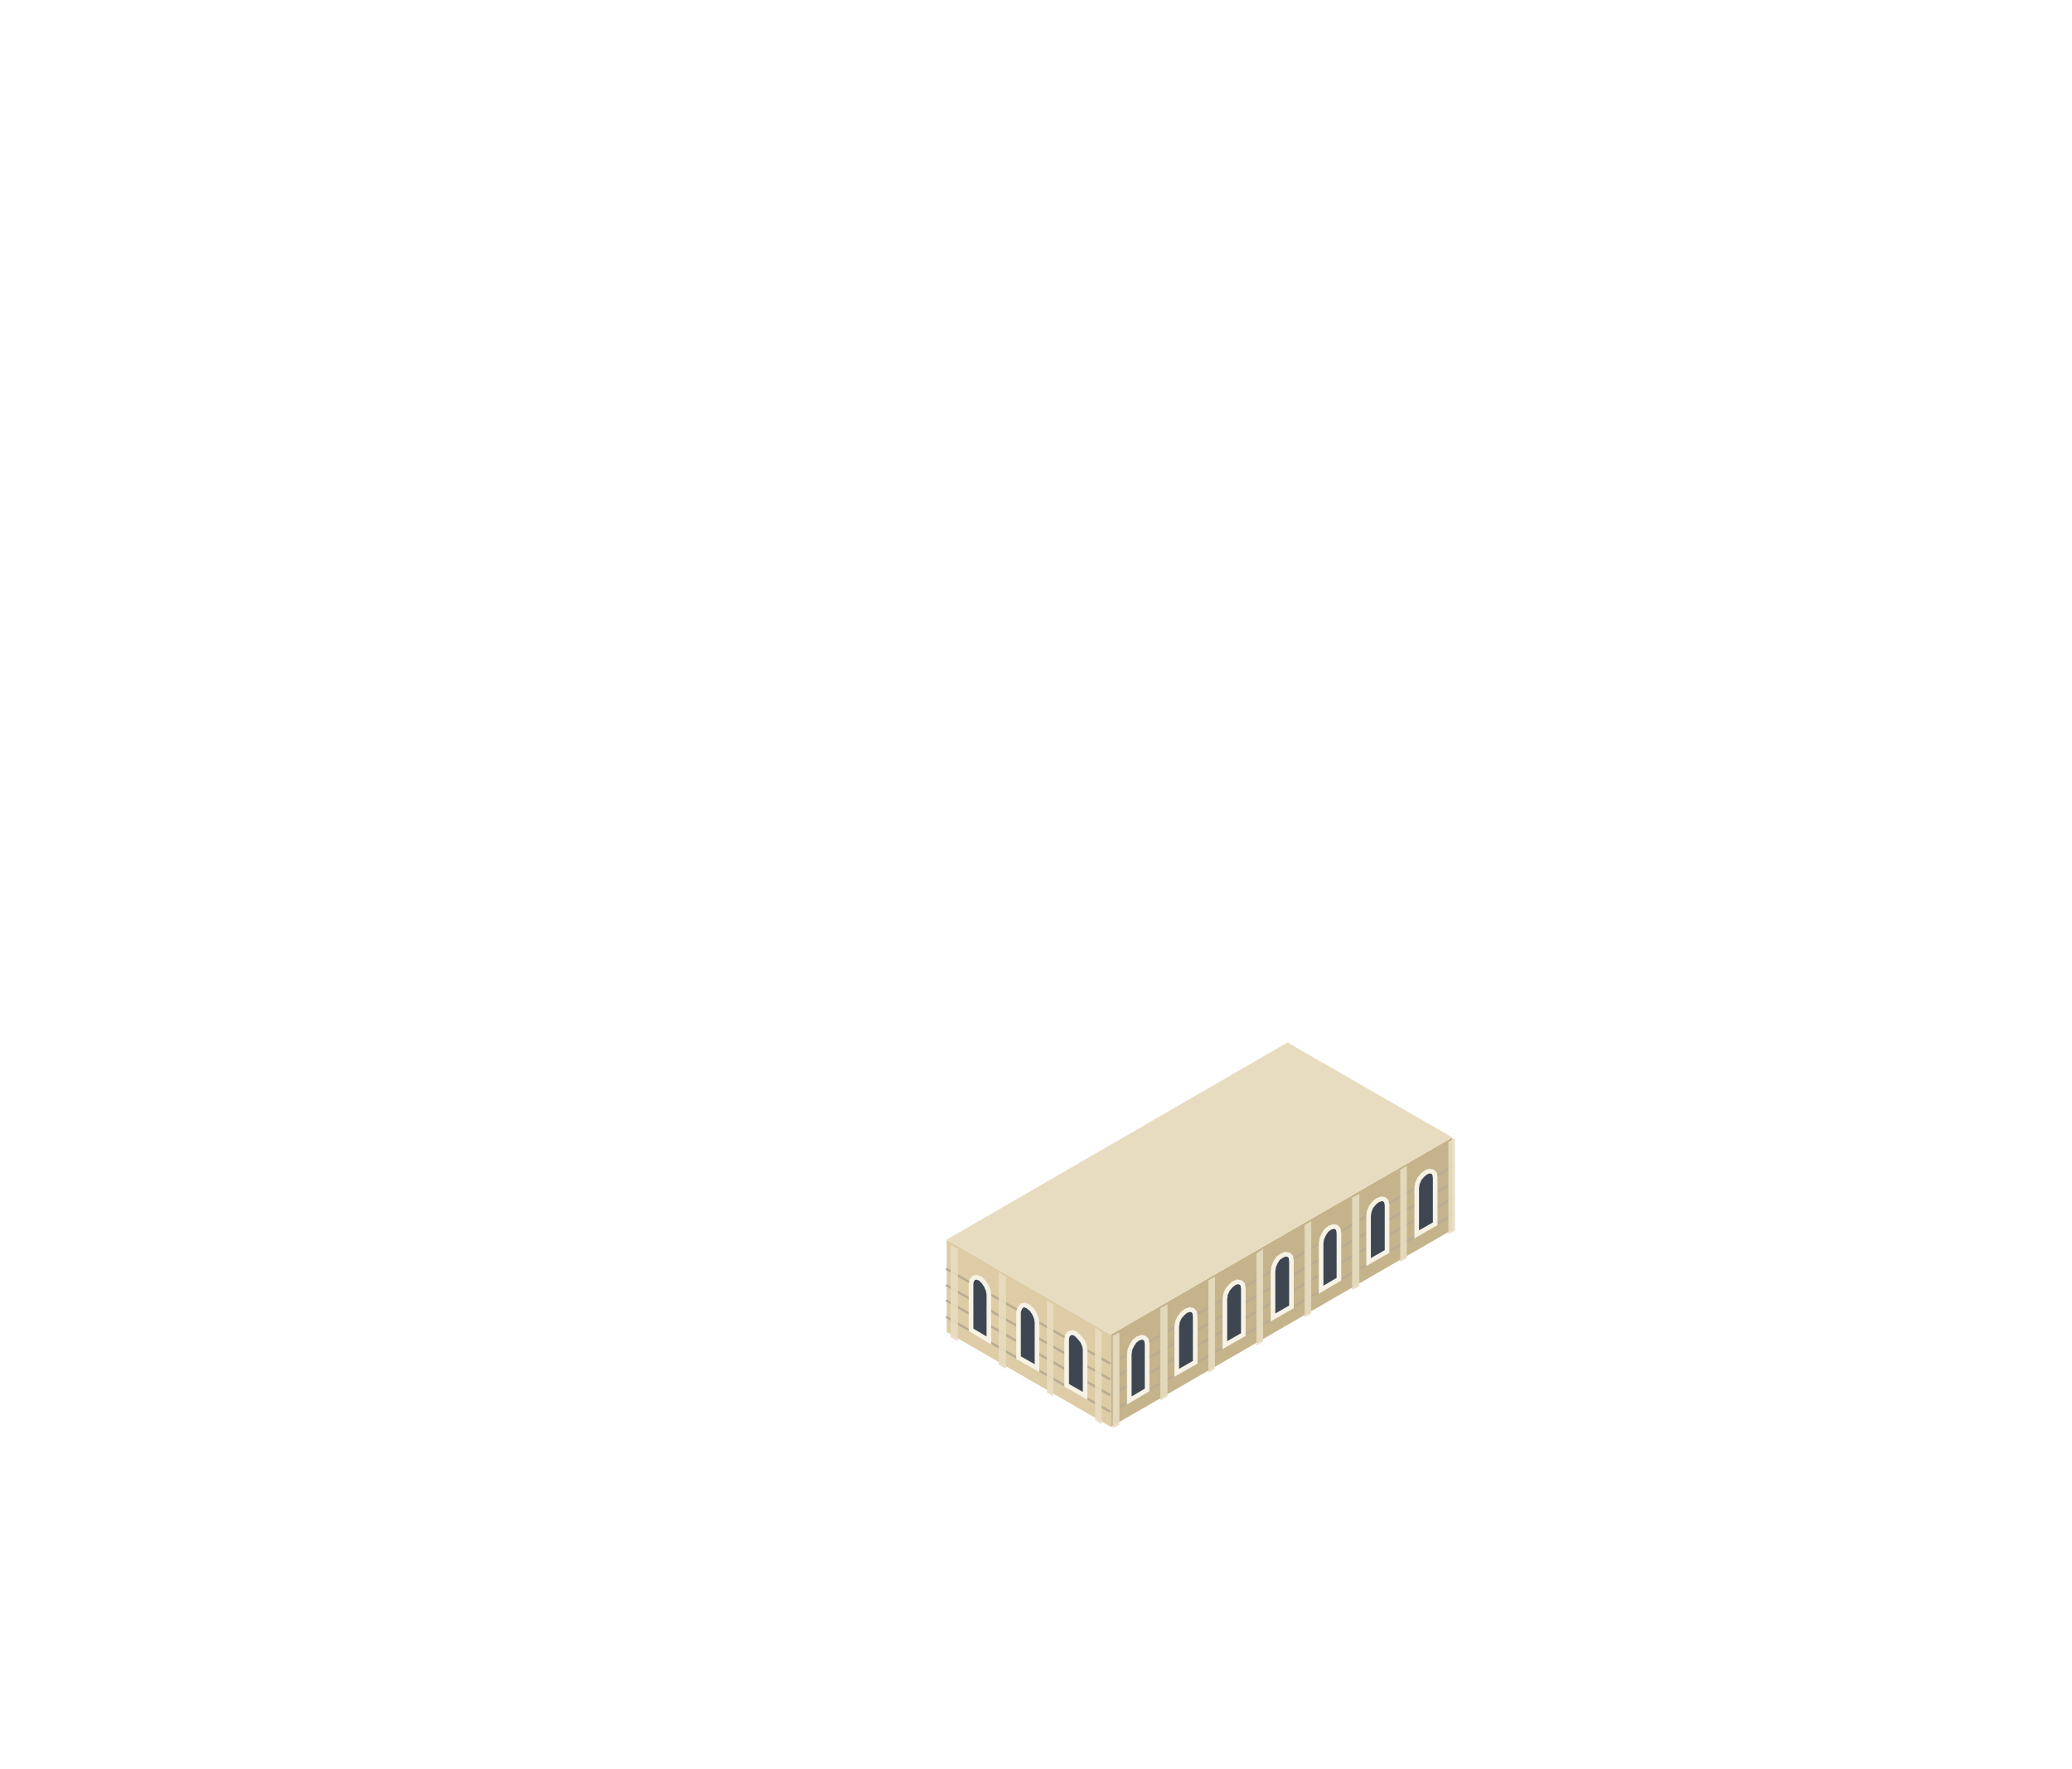
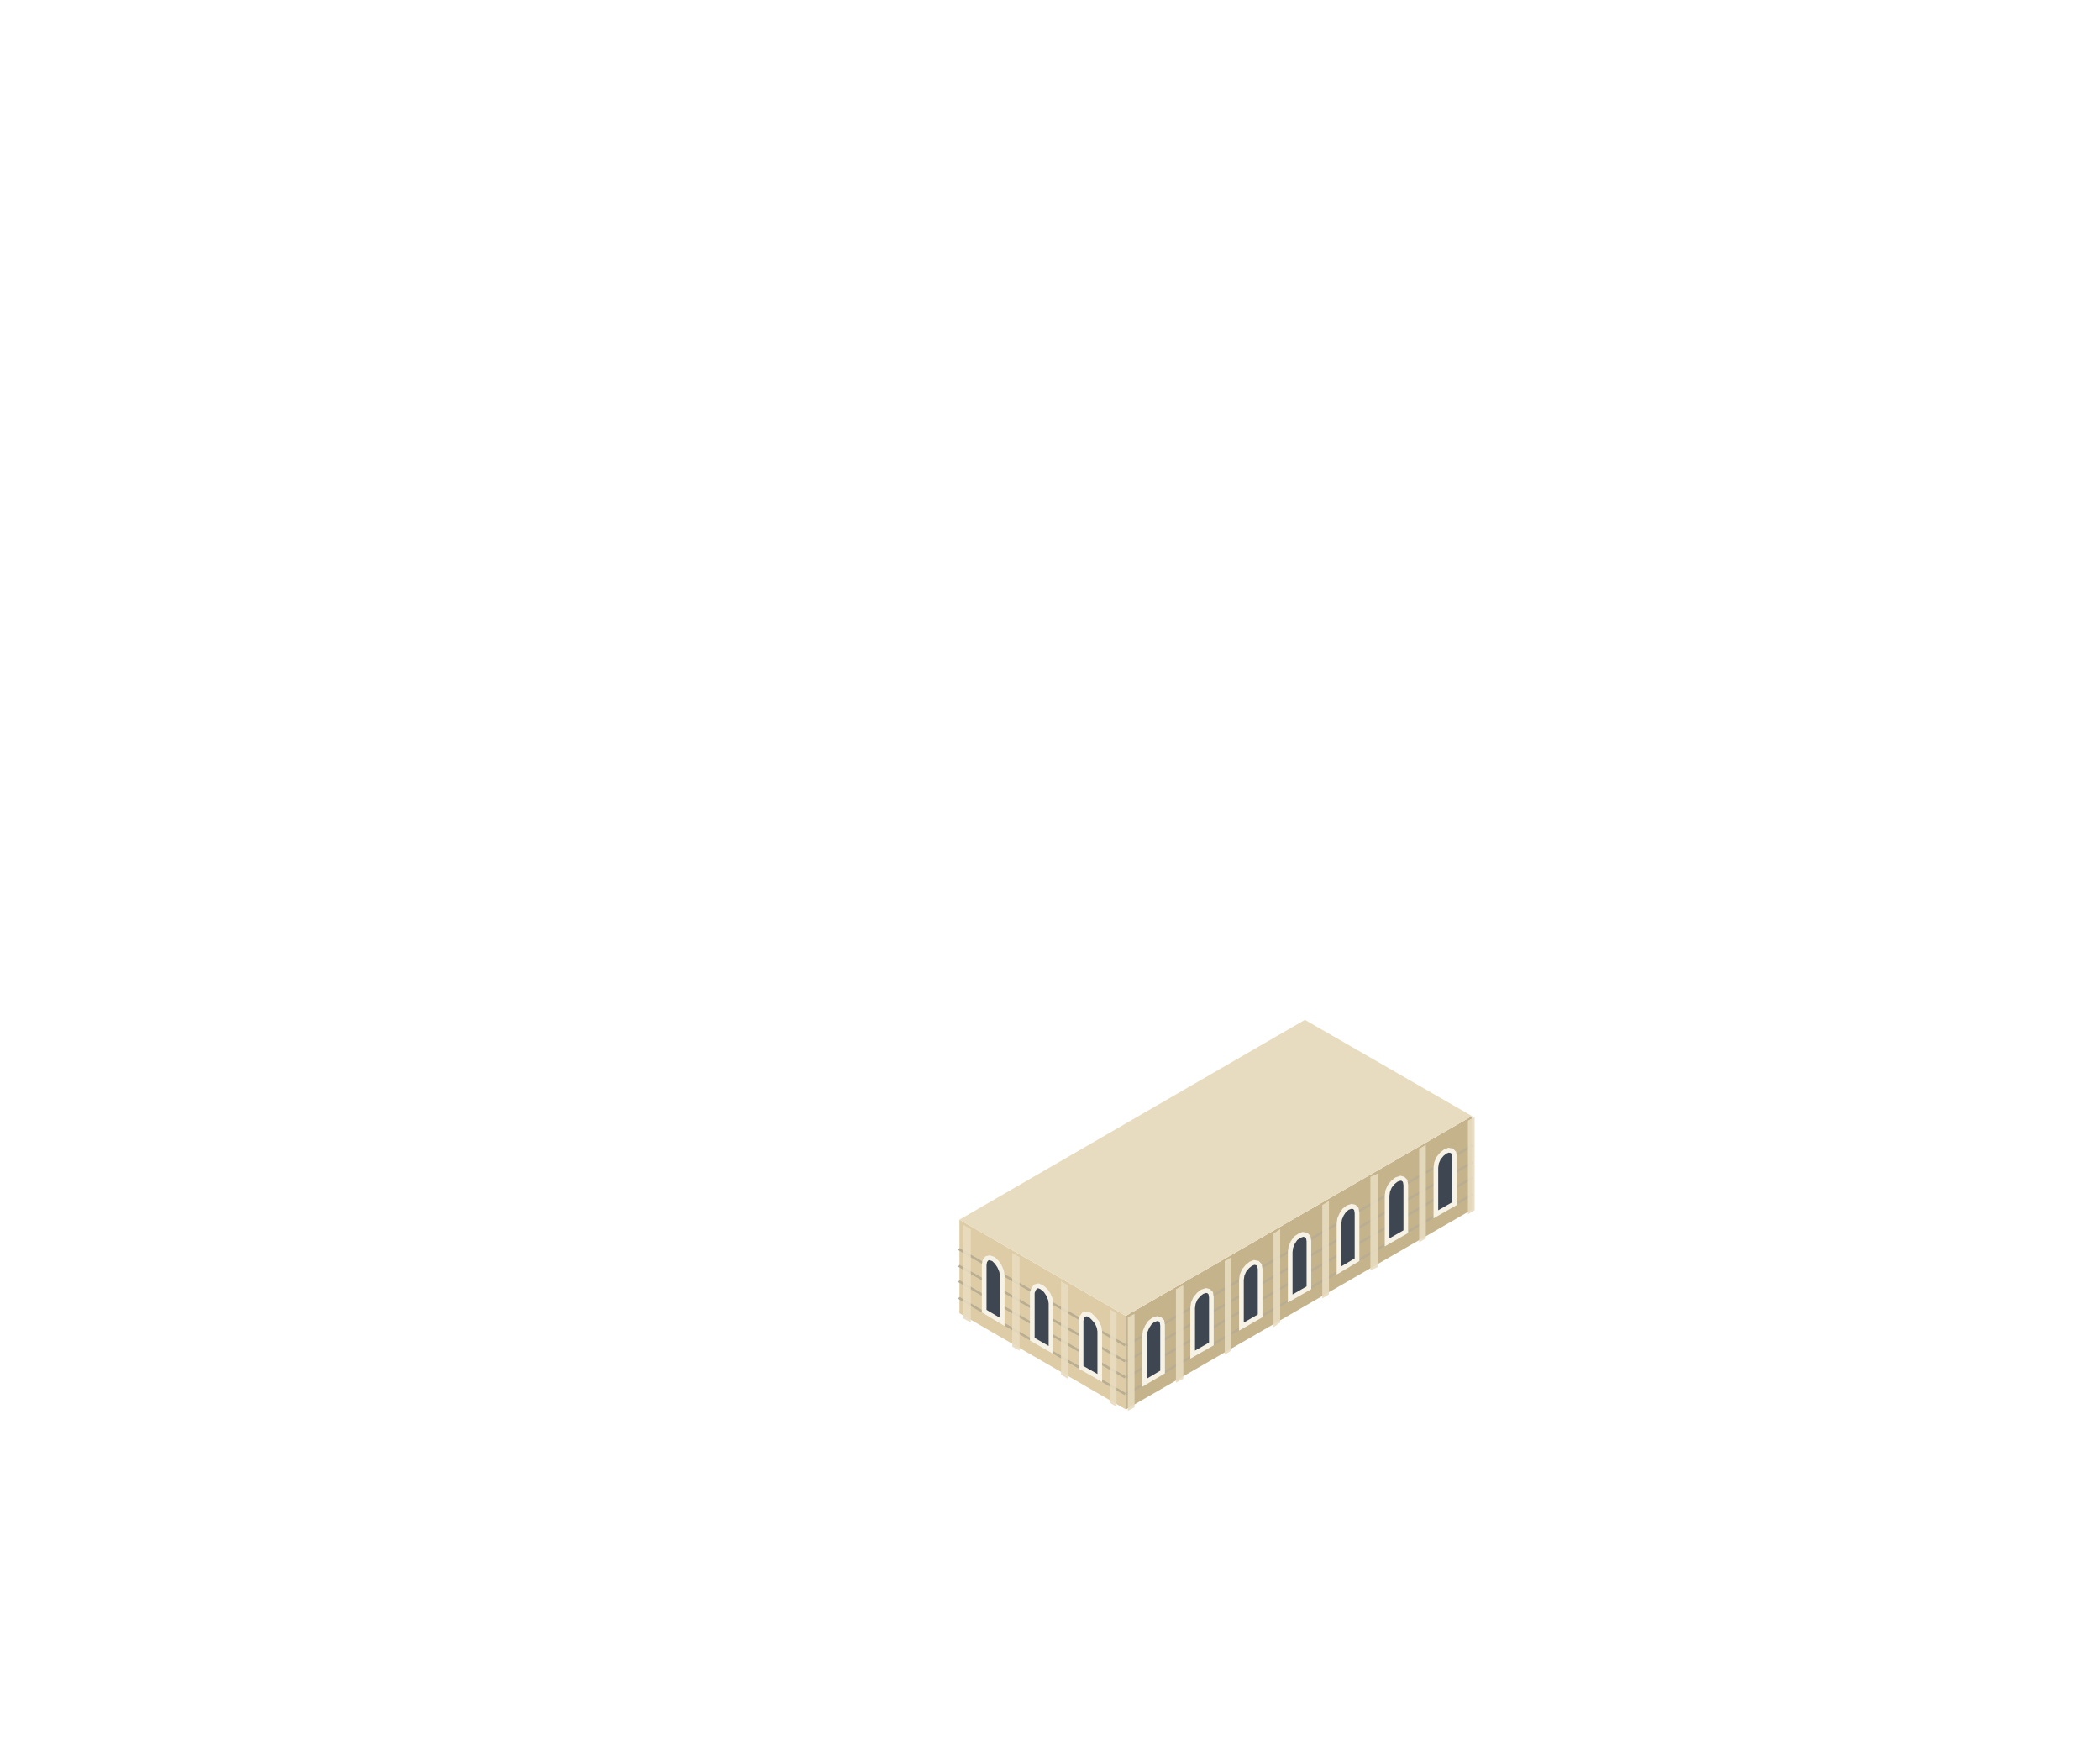
- <svg xmlns="http://www.w3.org/2000/svg" viewBox="273.7 152.7 314.3 268.2" width="628.6" height="536.4">
+ <svg xmlns="http://www.w3.org/2000/svg" viewBox="273.7 158.2 314.3 262.7" width="628.6" height="525.4">
  <defs>
    <linearGradient id="iso-glass-l" x1="0" y1="0" x2="0" y2="1">
      <stop offset="0" stop-color="#B9D2EA" />
      <stop offset="1" stop-color="#8FB1D4" />
    </linearGradient>
    <linearGradient id="iso-glass-r" x1="0" y1="0" x2="0" y2="1">
      <stop offset="0" stop-color="#7F9FC2" />
      <stop offset="1" stop-color="#617FA3" />
    </linearGradient>
  </defs>
  <polygon points="494,339.2 442.2,369.1 442.2,355.1 494,325.2" fill="#C5B38B" />
  <path d="M494.1 336.9L442.3 366.8M494.1 334.4L442.3 364.3M494.1 332.1L442.3 361.9M494.1 329.6L442.3 359.5" stroke="#B9AD92" stroke-width="0.35" />
  <polygon points="494.4,339.3 493.4,339.9 493.4,325.9 494.4,325.3" fill="#E8DCC0" opacity="0.9" />
  <polygon points="487.1,343.5 486.1,344.1 486.1,330.1 487.1,329.5" fill="#E8DCC0" opacity="0.9" />
  <polygon points="479.9,347.8 478.8,348.3 478.8,334.3 479.9,333.8" fill="#E8DCC0" opacity="0.9" />
  <polygon points="472.6,351.9 471.6,352.5 471.6,338.5 472.6,337.9" fill="#E8DCC0" opacity="0.9" />
  <polygon points="465.3,356.1 464.3,356.8 464.3,342.8 465.3,342.1" fill="#E8DCC0" opacity="0.9" />
  <polygon points="458,360.3 457,360.9 457,346.9 458,346.3" fill="#E8DCC0" opacity="0.9" />
  <polygon points="450.8,364.5 449.7,365.1 449.7,351.1 450.8,350.5" fill="#E8DCC0" opacity="0.9" />
  <polygon points="443.5,368.8 442.5,369.3 442.5,355.3 443.5,354.8" fill="#E8DCC0" opacity="0.9" />
  <polygon points="491.4,338.3 488.6,339.9 488.6,332.9 488.7,332.2 489,331.5 489.5,330.9 490,330.5 490.5,330.3 491,330.4 491.3,330.7 491.4,331.3" fill="#3E4652" stroke="#F7F2E6" stroke-width="0.7" />
  <polygon points="484.1,342.5 481.3,344.1 481.3,337.1 481.4,336.4 481.7,335.7 482.2,335.1 482.7,334.7 483.3,334.5 483.7,334.6 484,334.9 484.1,335.5" fill="#3E4652" stroke="#F7F2E6" stroke-width="0.7" />
  <polygon points="476.8,346.7 474.1,348.3 474.1,341.3 474.2,340.6 474.5,339.9 474.9,339.3 475.4,338.9 476,338.7 476.4,338.8 476.7,339.1 476.8,339.7" fill="#3E4652" stroke="#F7F2E6" stroke-width="0.7" />
  <polygon points="469.6,350.9 466.8,352.5 466.8,345.5 466.9,344.8 467.2,344.1 467.6,343.5 468.2,343.1 468.7,342.9 469.2,343 469.5,343.3 469.6,343.9" fill="#3E4652" stroke="#F7F2E6" stroke-width="0.7" />
  <polygon points="462.3,355.1 459.5,356.7 459.5,349.7 459.6,349 459.9,348.3 460.4,347.7 460.9,347.3 461.4,347.1 461.9,347.2 462.2,347.5 462.3,348.1" fill="#3E4652" stroke="#F7F2E6" stroke-width="0.7" />
  <polygon points="455,359.3 452.2,360.9 452.2,353.9 452.3,353.2 452.6,352.5 453.1,351.9 453.6,351.5 454.2,351.3 454.6,351.4 454.9,351.7 455,352.3" fill="#3E4652" stroke="#F7F2E6" stroke-width="0.7" />
  <polygon points="447.7,363.5 445,365.1 445,358.1 445.1,357.4 445.4,356.7 445.8,356.1 446.3,355.7 446.9,355.5 447.3,355.6 447.6,355.9 447.7,356.5" fill="#3E4652" stroke="#F7F2E6" stroke-width="0.7" />
  <polygon points="442.2,369.1 417.3,354.7 417.3,340.7 442.2,355.1" fill="#DDCCA6" />
  <path d="M442.1 366.8L417.2 352.4M442.1 364.3L417.2 349.9M442.1 361.9L417.2 347.6M442.1 359.5L417.2 345.1" stroke="#B9AD92" stroke-width="0.35" />
  <polygon points="440.8,368.7 439.8,368.1 439.8,354.1 440.8,354.7" fill="#E8DCC0" opacity="0.9" />
  <polygon points="433.5,364.5 432.5,363.9 432.5,349.9 433.5,350.5" fill="#E8DCC0" opacity="0.9" />
  <polygon points="426.3,360.3 425.2,359.7 425.2,345.7 426.3,346.3" fill="#E8DCC0" opacity="0.9" />
  <polygon points="419,356.1 417.9,355.5 417.9,341.5 419,342.1" fill="#E8DCC0" opacity="0.9" />
  <polygon points="438.3,364.4 435.5,362.8 435.5,355.8 435.6,355.3 435.9,354.9 436.4,354.8 436.9,355 437.4,355.5 437.9,356.1 438.2,356.8 438.3,357.4" fill="#3E4652" stroke="#F7F2E6" stroke-width="0.7" />
  <polygon points="431,360.2 428.2,358.6 428.2,351.6 428.4,351.1 428.7,350.7 429.1,350.6 429.6,350.8 430.2,351.3 430.6,351.9 430.9,352.6 431,353.2" fill="#3E4652" stroke="#F7F2E6" stroke-width="0.7" />
  <polygon points="423.7,356 421,354.4 421,347.4 421.1,346.9 421.4,346.5 421.8,346.4 422.4,346.6 422.9,347.1 423.3,347.7 423.6,348.4 423.7,349" fill="#3E4652" stroke="#F7F2E6" stroke-width="0.7" />
  <polygon points="417.3,340.7 469,310.8 494,325.2 442.2,355.1" fill="#E8DCC0" />
</svg>
